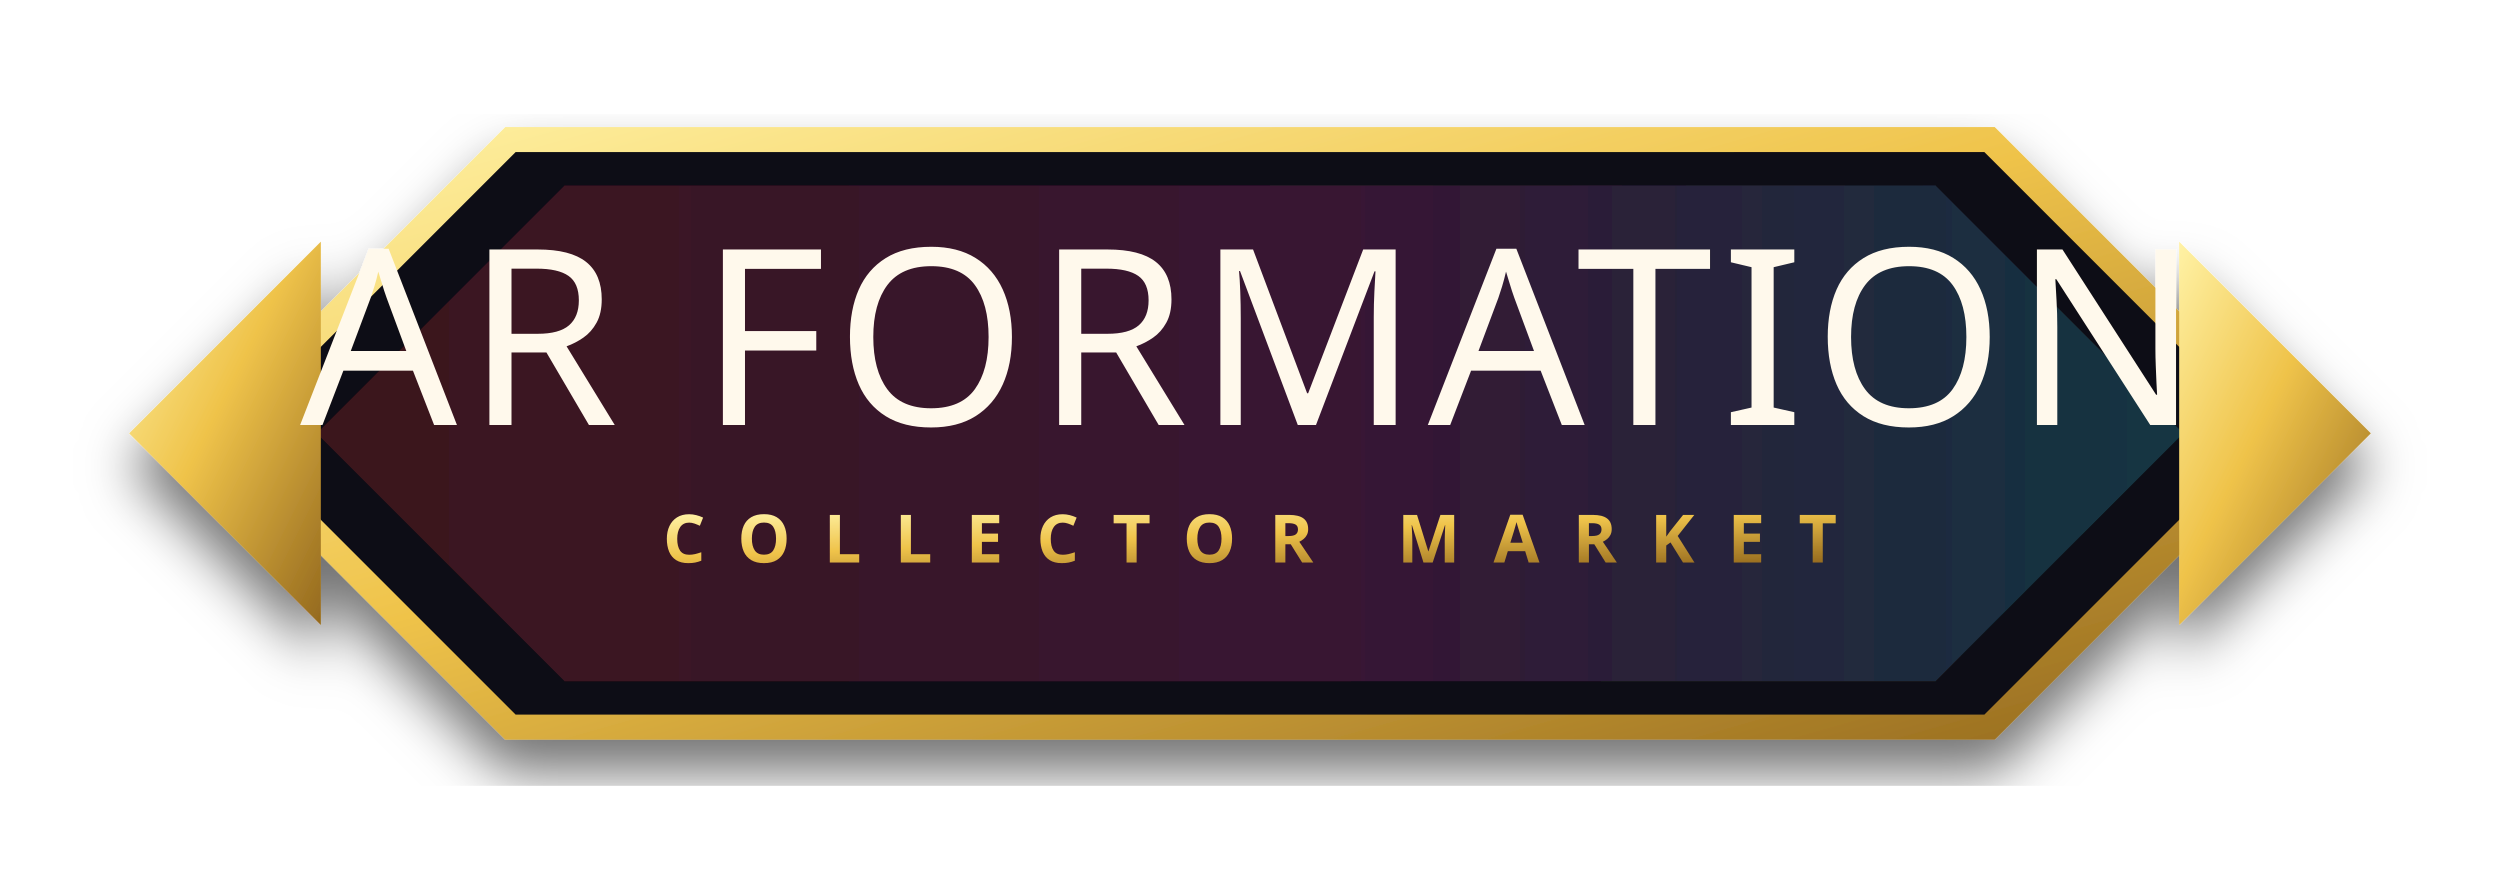
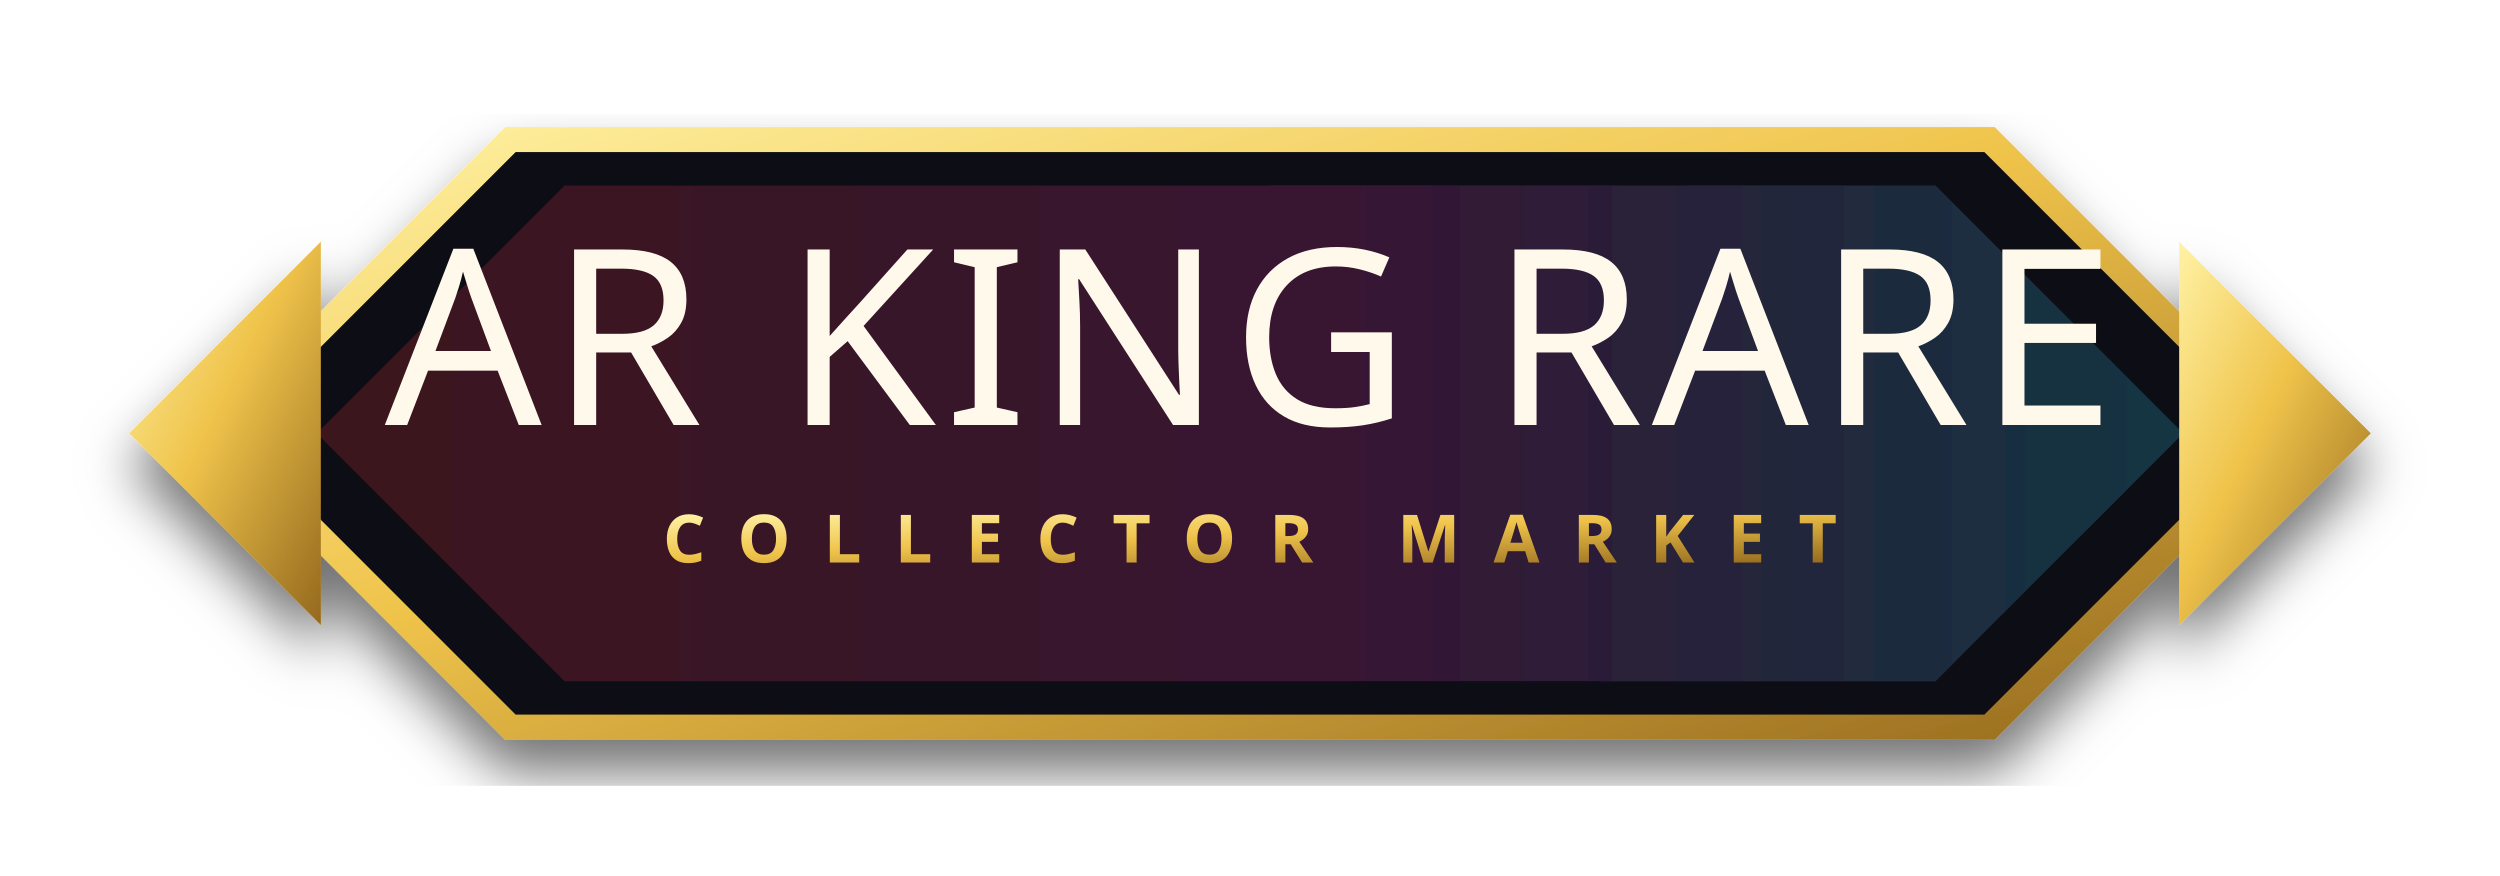
<svg xmlns="http://www.w3.org/2000/svg" width="1200" height="420" viewBox="0 0 1200 420">
  <defs>
    <linearGradient id="gold" x1="0" y1="0" x2="1" y2="1">
      <stop offset="0" stop-color="#FFF2A5" />
      <stop offset=".45" stop-color="#EFC34A" />
      <stop offset="1" stop-color="#94691E" />
    </linearGradient>
    <linearGradient id="energy" x1="0" y1="0" x2="1" y2="0">
      <stop offset="0" stop-color="#D52B39" />
      <stop offset=".55" stop-color="#C632A0" />
      <stop offset="1" stop-color="#18C7E8" />
    </linearGradient>
    <filter id="shadow">
      <feDropShadow dx="0" dy="16" stdDeviation="13" flood-color="#000" flood-opacity=".55" />
    </filter>
  </defs>
  <g filter="url(#shadow)">
    <path d="M104 208 245 67h710l141 141-141 141H245Z" fill="#0F0D14" stroke="url(#gold)" stroke-width="12" />
    <path d="M152 208 271 89h658l119 119-119 119H271Z" fill="url(#energy)" opacity=".22" />
    <path d="m62 208 92-92v184Z" fill="url(#gold)" />
    <path d="m1138 208-92-92v184Z" fill="url(#gold)" />
-     <text x="600" y="204" text-anchor="middle" fill="#FFF9EC" font-family="Impact, Arial Black, sans-serif" font-size="118" letter-spacing="4">AR FORMATION</text>
+     <text x="600" y="204" text-anchor="middle" fill="#FFF9EC" font-family="Impact, Arial Black, sans-serif" font-size="118" letter-spacing="4">AR KING RARE</text>
    <text x="600" y="270" text-anchor="middle" fill="url(#gold)" font-family="Arial Narrow, sans-serif" font-size="32" font-weight="700" letter-spacing="16">COLLECTOR MARKET</text>
  </g>
</svg>
